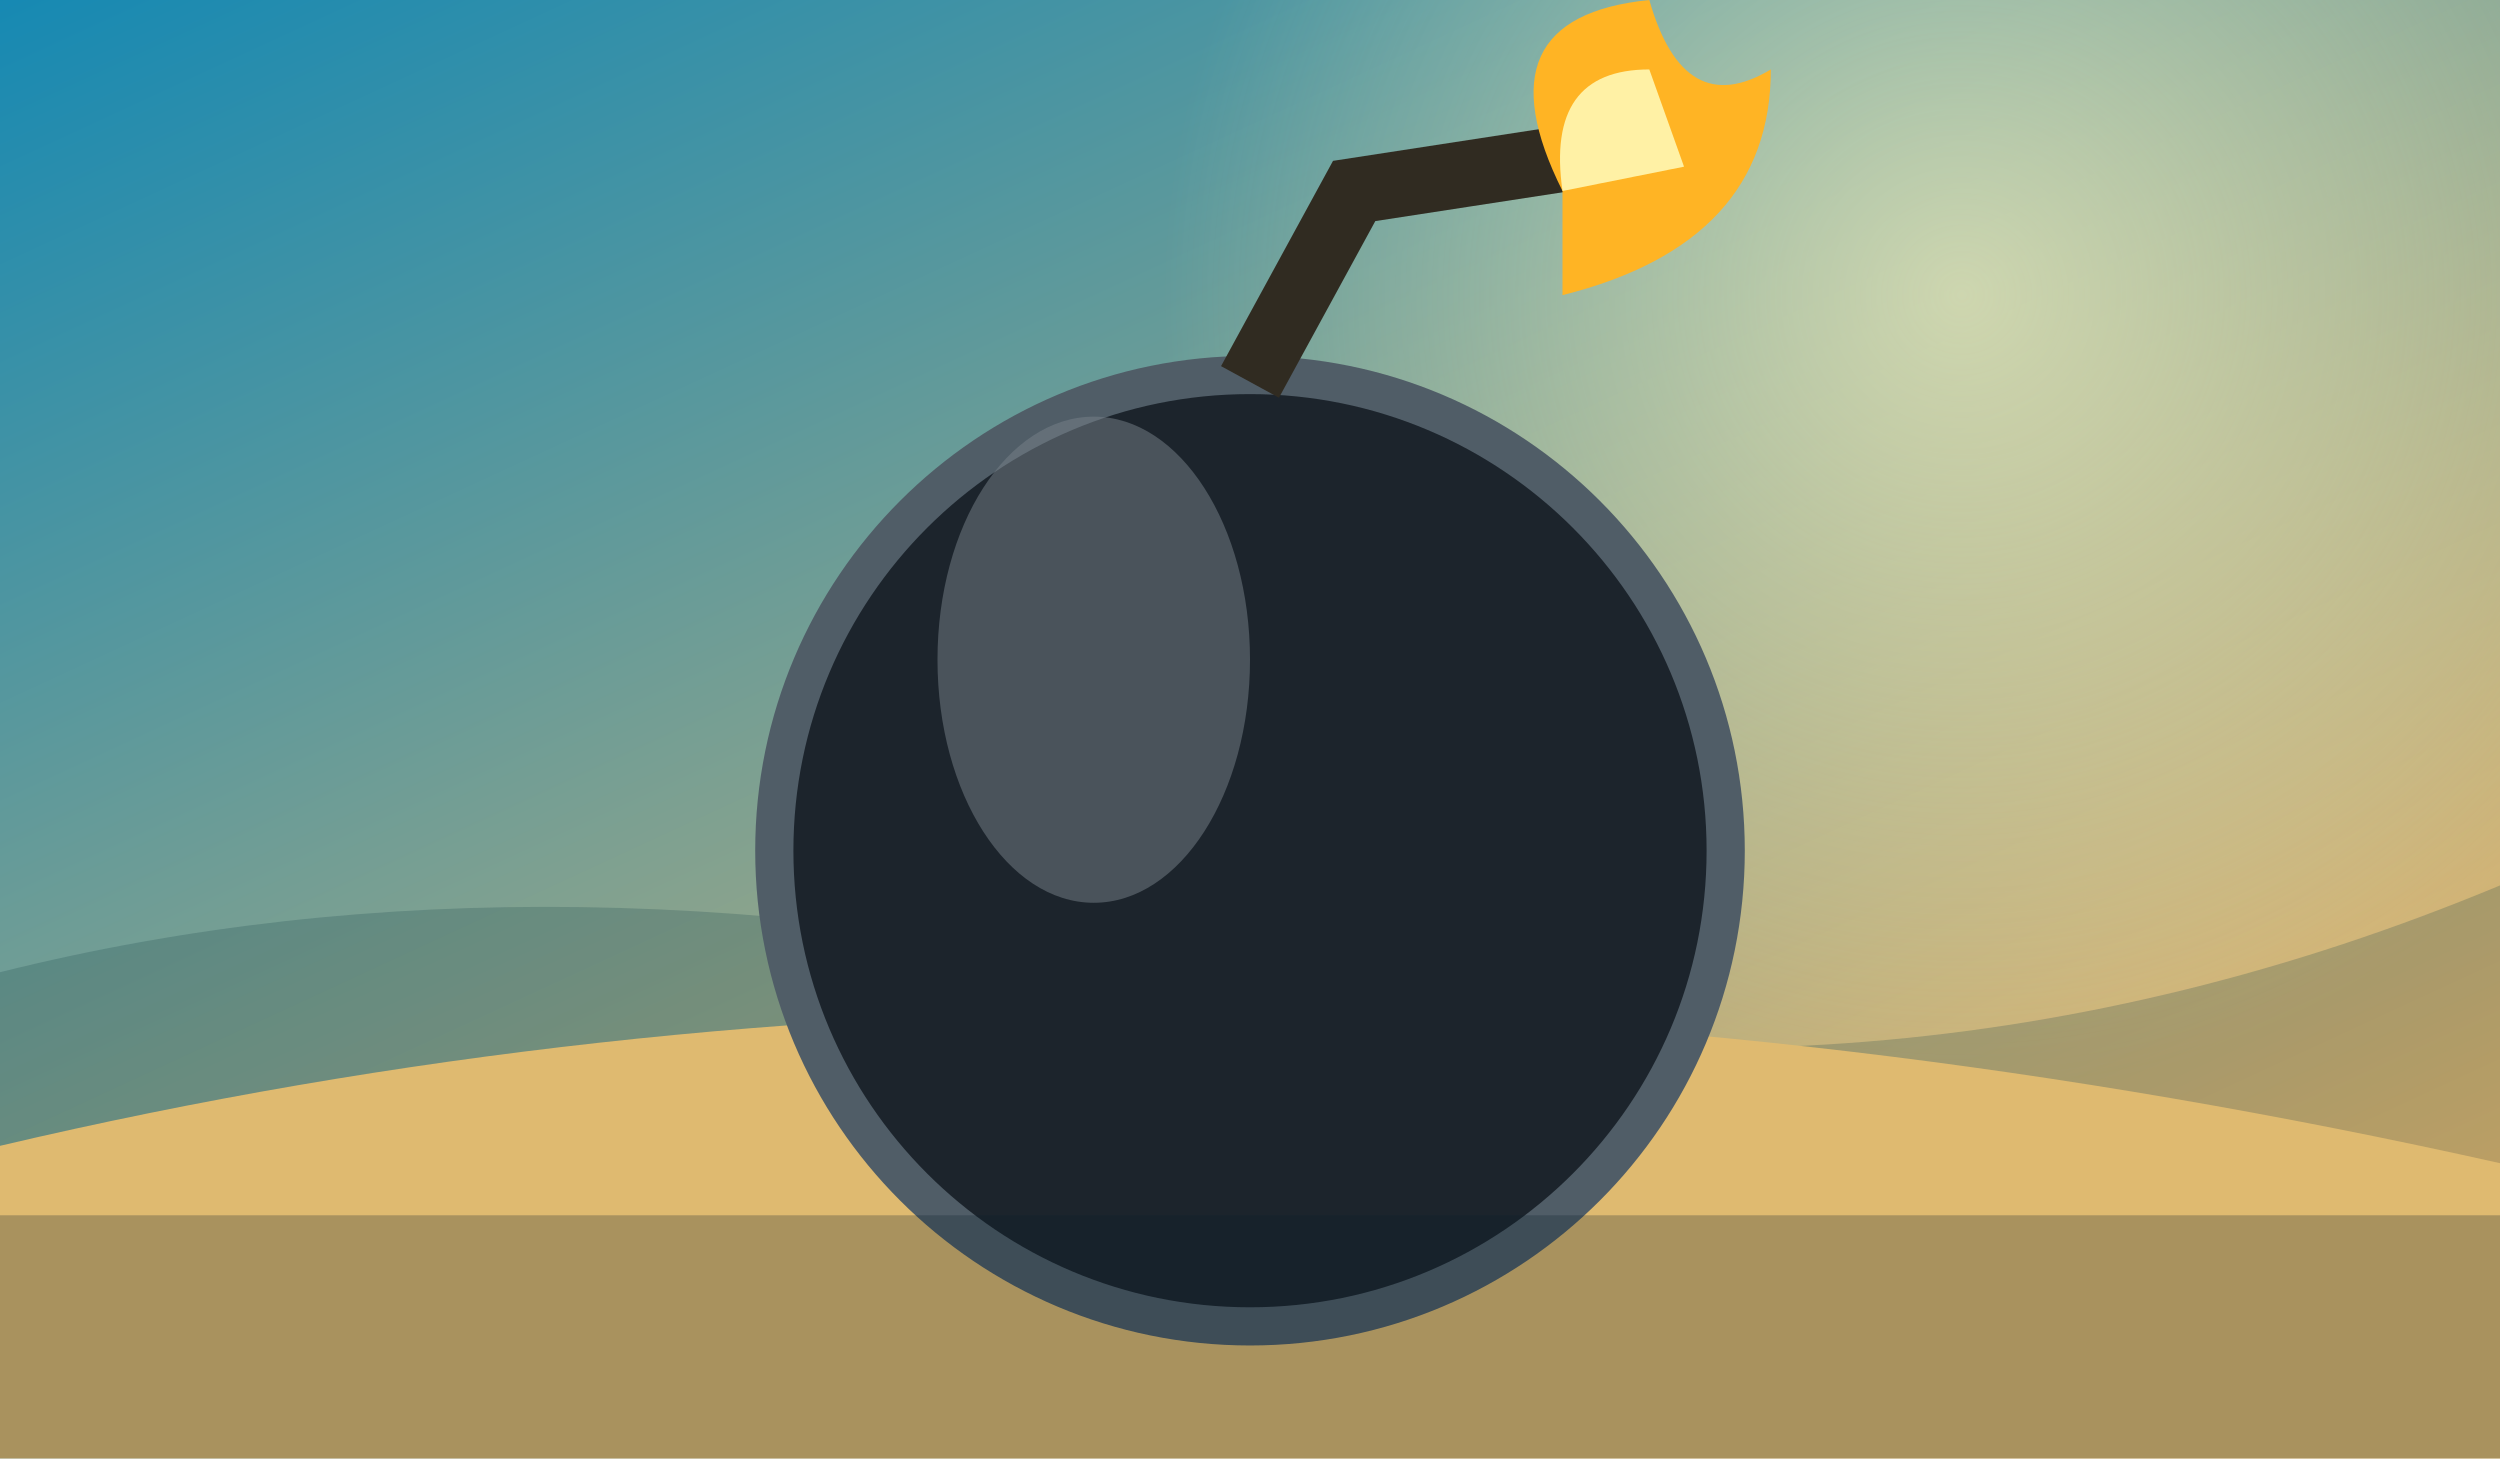
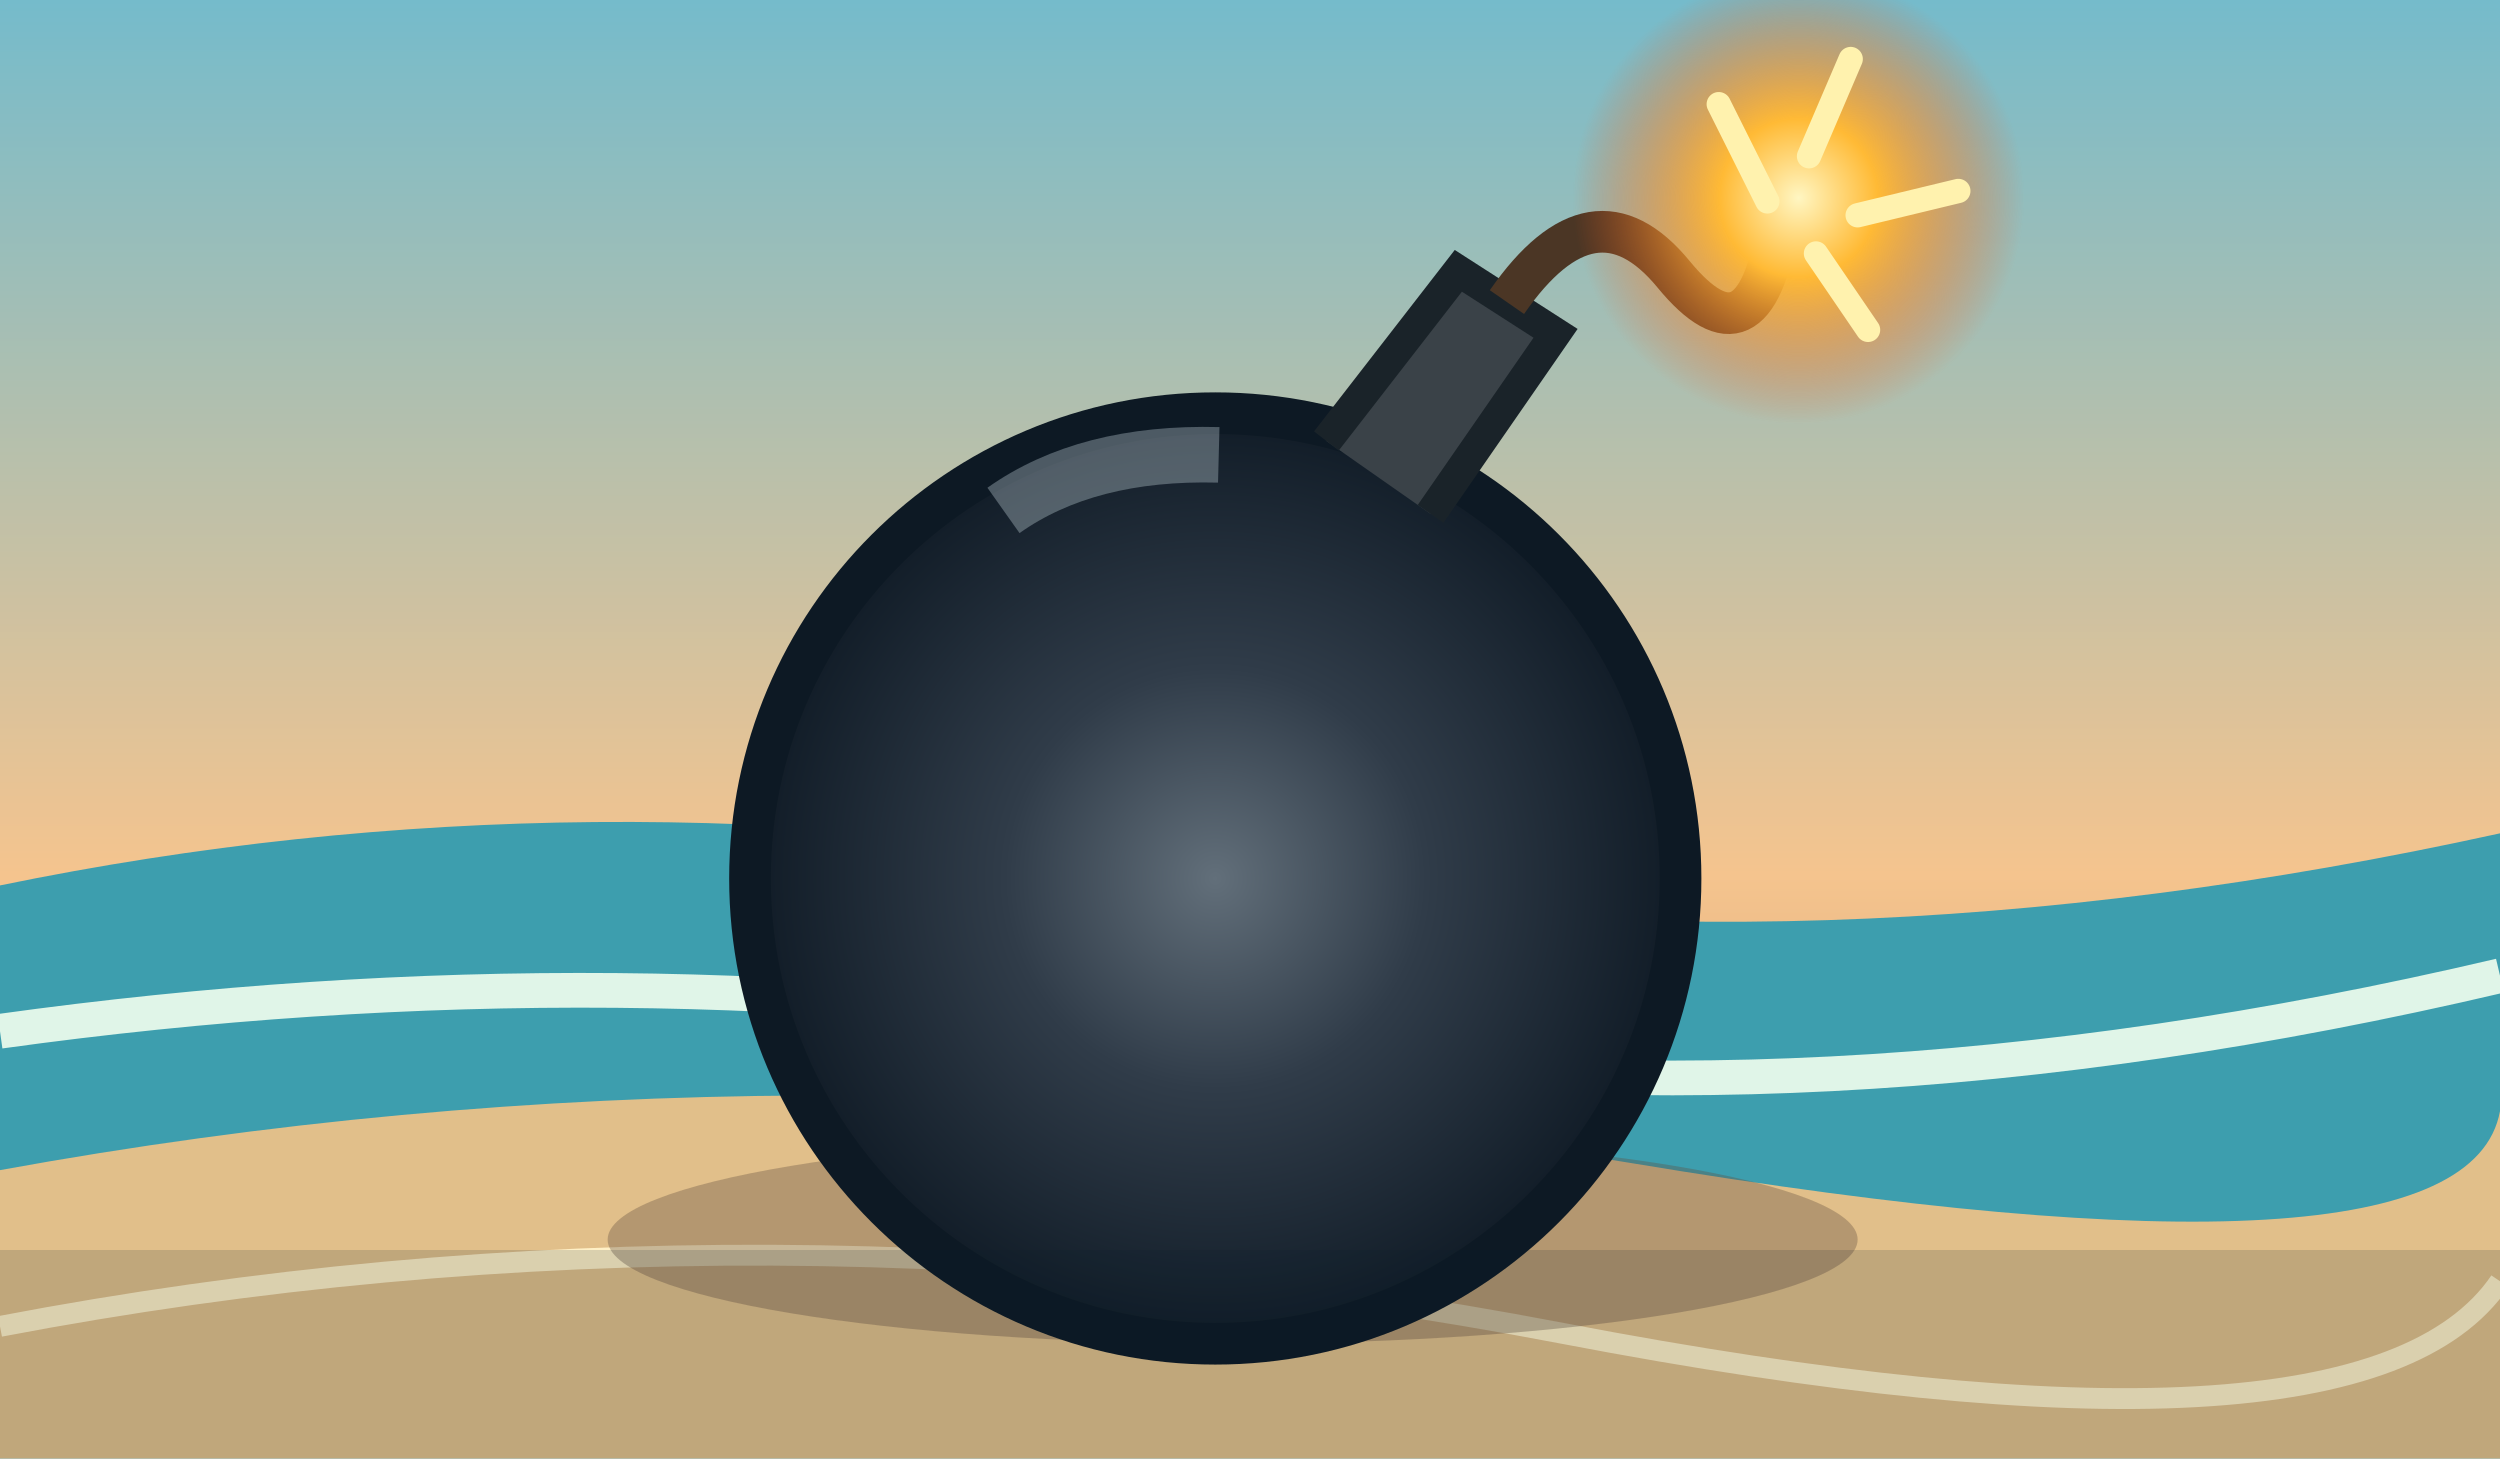
<svg xmlns="http://www.w3.org/2000/svg" width="720" height="420" viewBox="0 0 720 420">
  <defs>
-     <linearGradient id="bg" x2=".8" y2="1">
-       <stop stop-color="#1689b3" />
-       <stop offset="1" stop-color="#f0ba6b" />
+     <linearGradient id="sky" x2="0" y2="1">
+       <stop stop-color="#75bbcb" />
+       <stop offset=".6" stop-color="#f5c48e" />
+       <stop offset="1" stop-color="#b98e67" />
    </linearGradient>
-     <radialGradient id="glow">
-       <stop stop-color="#fff9c5" stop-opacity=".6" />
-       <stop offset="1" stop-color="#fff9c5" stop-opacity="0" />
+     <radialGradient id="metal">
+       <stop stop-color="#626f7a" />
+       <stop offset=".45" stop-color="#303c49" />
+       <stop offset="1" stop-color="#101b26" />
+     </radialGradient>
+     <radialGradient id="spark">
+       <stop stop-color="#fff6c2" />
+       <stop offset=".35" stop-color="#ffba35" />
+       <stop offset="1" stop-color="#ef551b" stop-opacity="0" />
    </radialGradient>
  </defs>
-   <rect width="720" height="420" fill="url(#bg)" />
-   <circle cx="565" cy="85" r="230" fill="url(#glow)" />
-   <path d="M0 280Q160 240 350 285T720 255V420H0" fill="#133e46" opacity=".22" />
-   <path d="M0 330Q340 250 720 335V420H0" fill="#dfba70" />
-   <circle cx="360" cy="245" r="137" fill="#1c242c" stroke="#505d67" stroke-width="11" />
-   <ellipse cx="315" cy="190" rx="45" ry="70" fill="#78828a" opacity=".5" />
-   <path d="M360 110L390 55L455 45" stroke="#302b21" stroke-width="19" fill="none" />
-   <path d="M450 55Q425 5 475 0Q485 35 510 20Q510 70 450 85Z" fill="#ffb424" />
-   <path d="M450 55Q445 20 475 20L485 48Z" fill="#fff1a5" />
-   <rect y="350" width="720" height="70" fill="#071b29" opacity=".25" />
+   <rect width="720" height="420" fill="url(#sky)" />
+   <path d="M0 255Q170 220 345 252T720 240V420H0" fill="#3d9eae" />
+   <path d="M0 297Q180 272 350 300T720 281" stroke="#e0f5e8" stroke-width="10" fill="none" />
+   <path d="M0 337Q230 295 470 335T720 320V420H0" fill="#e1bf8a" />
+   <path d="M0 382Q220 340 450 384T720 369" stroke="#fff0c6" stroke-width="6" fill="none" />
+   <ellipse cx="355" cy="357" rx="180" ry="30" fill="#624e3e" opacity=".35" />
+   <circle cx="350" cy="253" r="134" fill="url(#metal)" stroke="#0d1924" stroke-width="12" />
+   <path d="M289 147Q313 130 351 131" stroke="#d5e6ed" stroke-width="16" opacity=".32" fill="none" />
+   <path d="M382 127l38-49 28 18-36 52" fill="#3a4248" stroke="#1a2329" stroke-width="9" />
+   <path d="M434 87Q459 51 482 79T512 65" stroke="#4b3625" stroke-width="12" fill="none" />
+   <circle cx="518" cy="57" r="65" fill="url(#spark)" />
+   <path d="M509 58l-14-28M521 45l12-28M535 62l29-7M523 73l15 22" stroke="#fff2ae" stroke-width="7" stroke-linecap="round" />
+   <rect y="360" width="720" height="60" fill="#071b27" opacity=".15" />
</svg>
